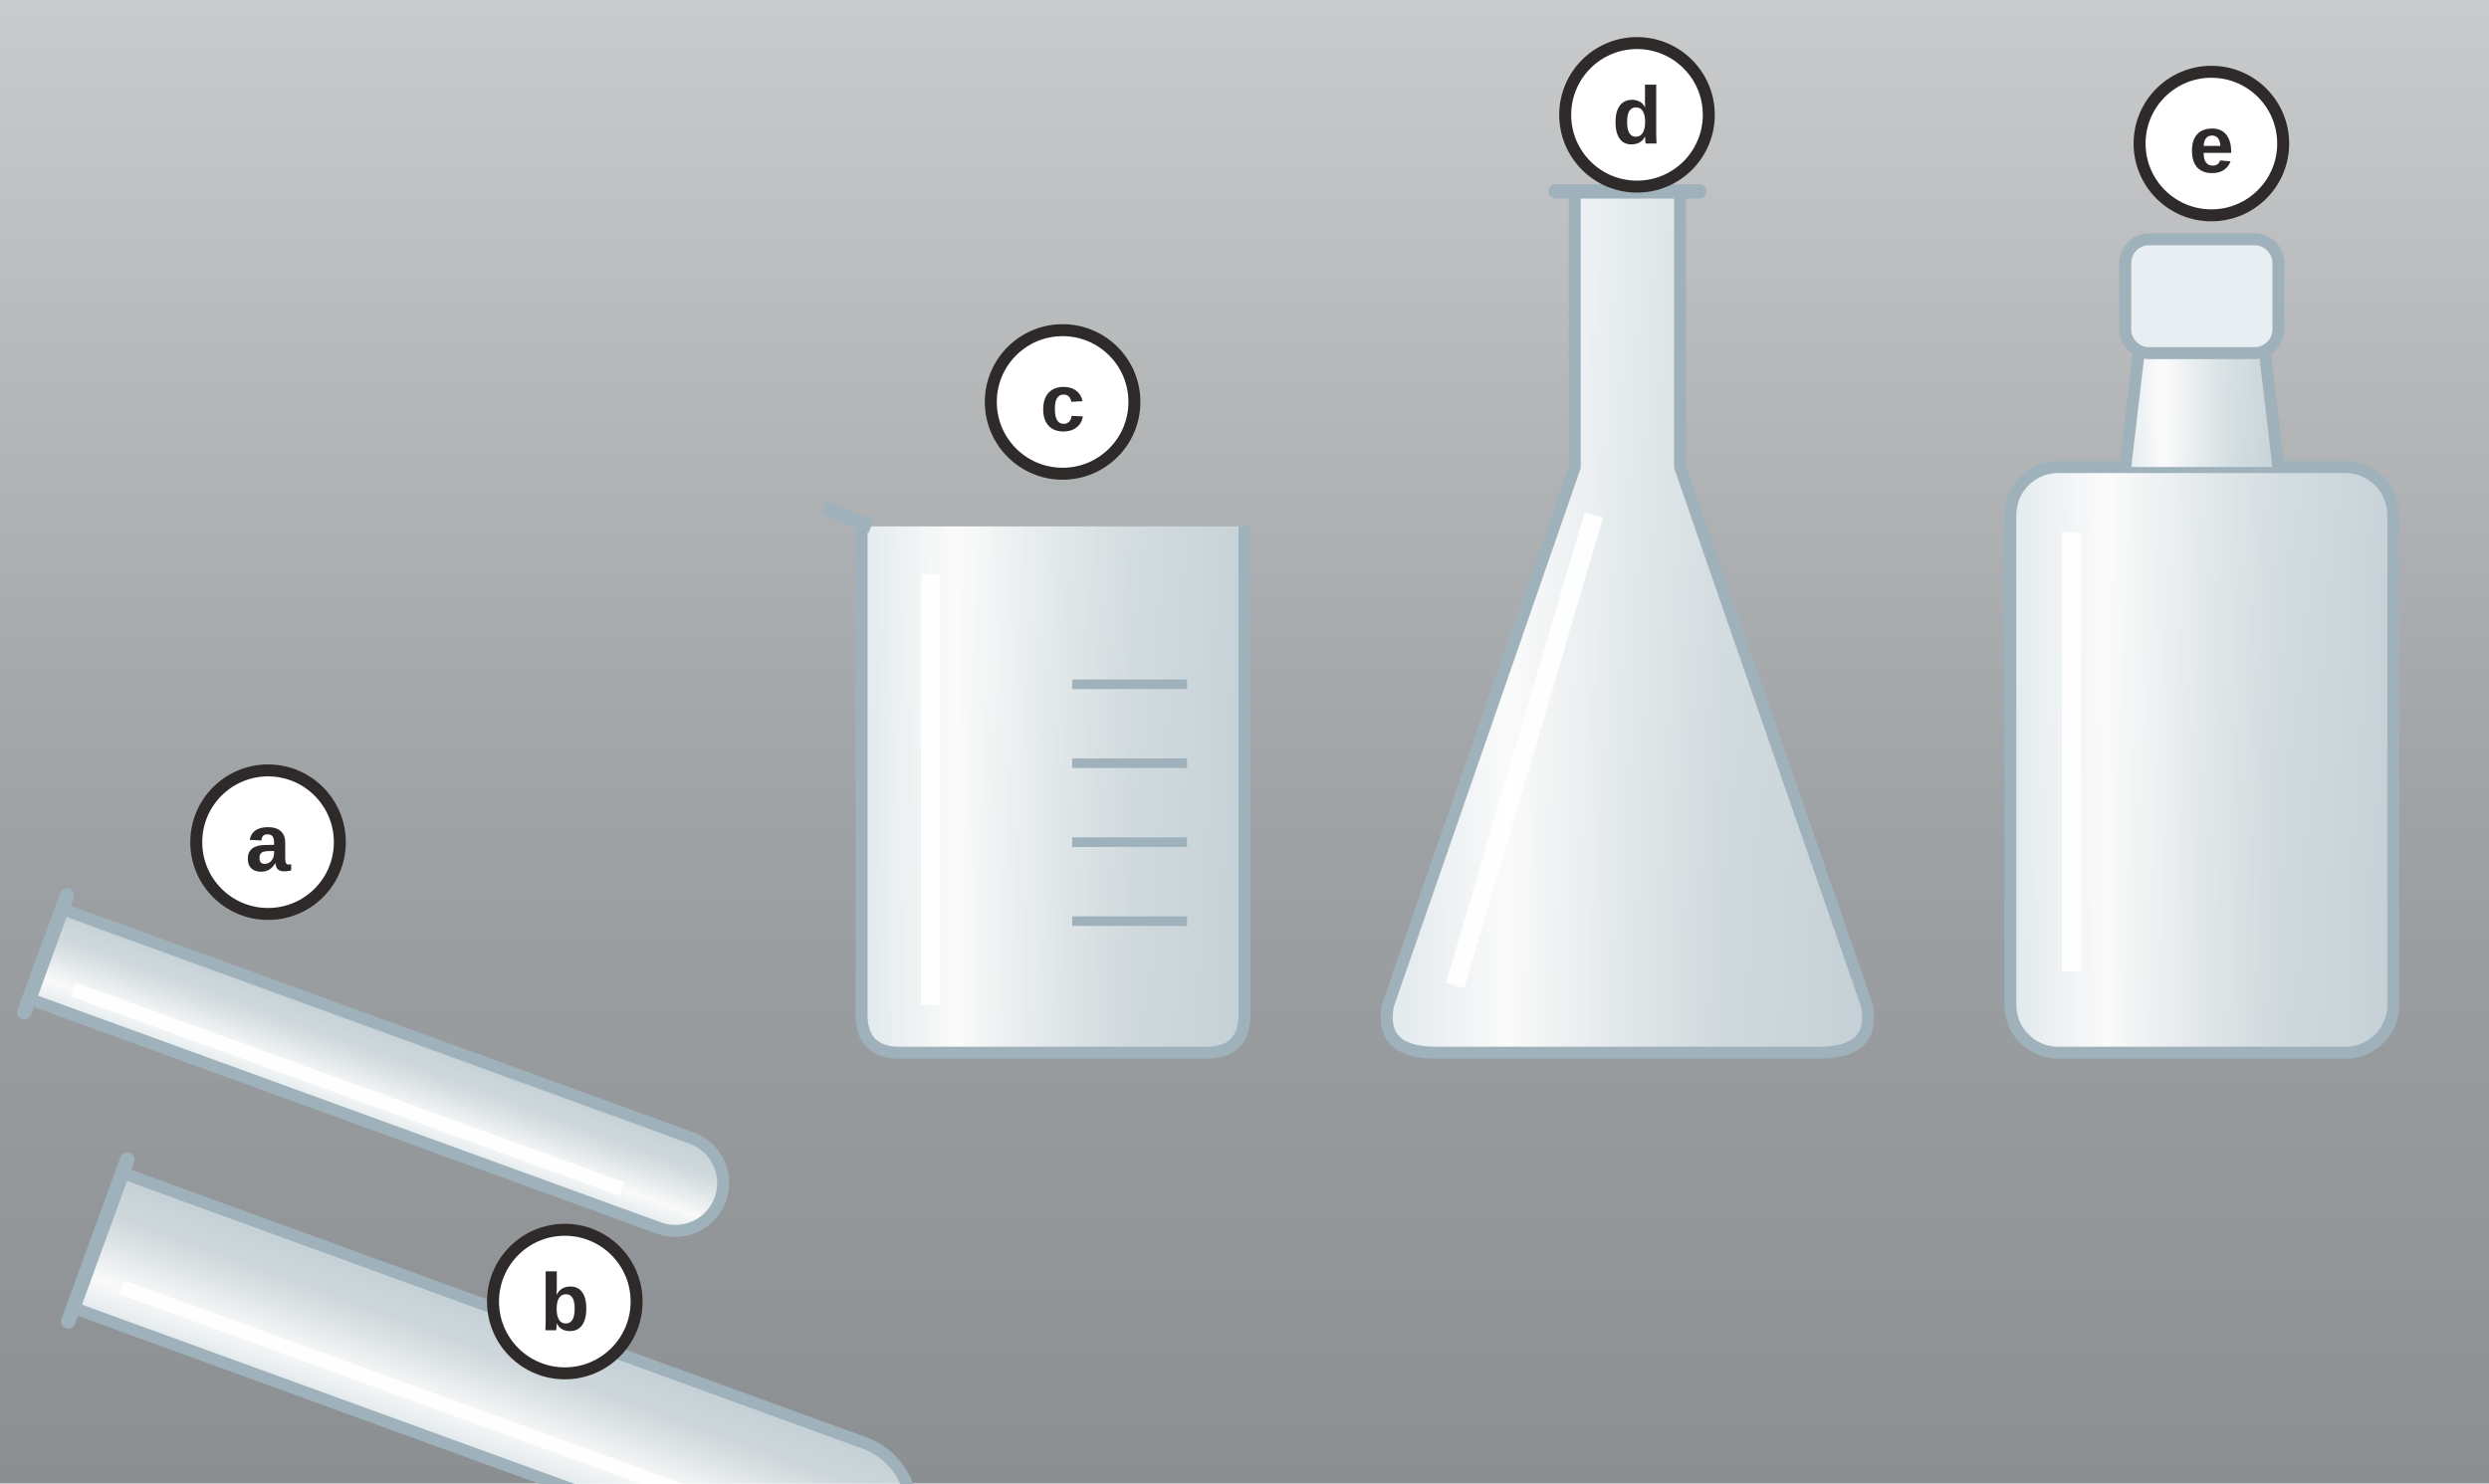
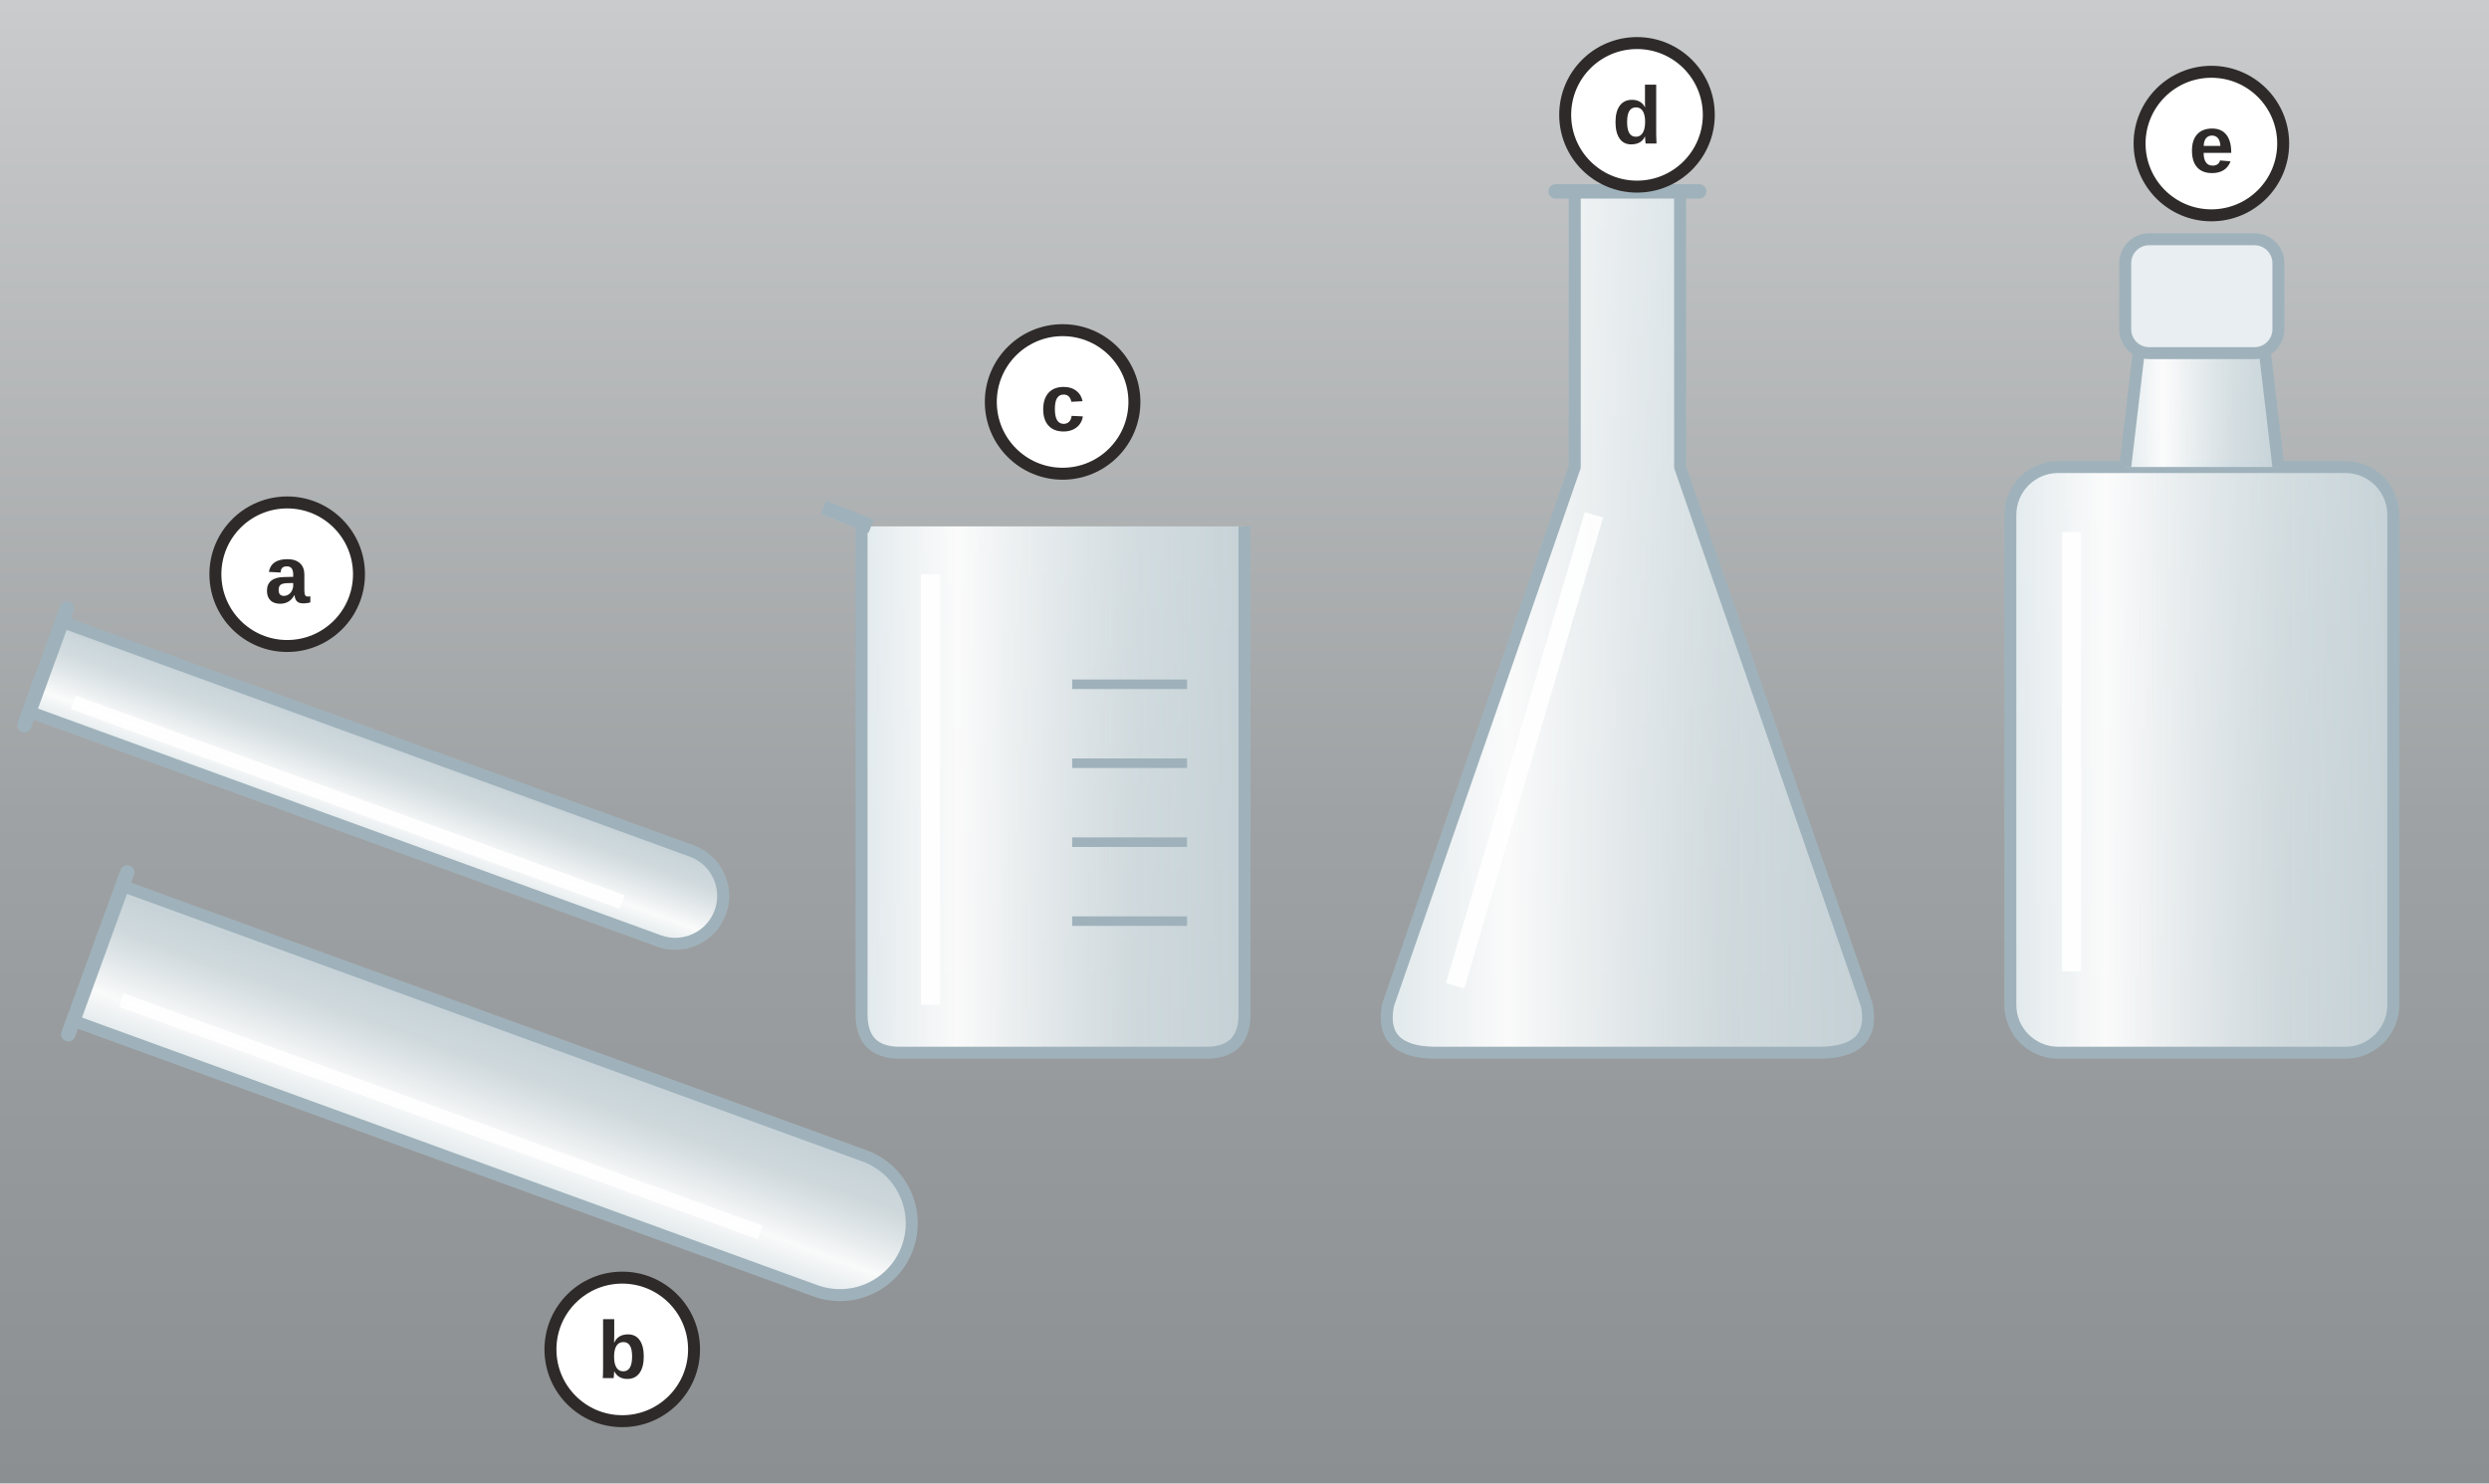
<svg xmlns="http://www.w3.org/2000/svg" viewBox="0 0 520 310" width="520" height="310" font-family="Arial, Helvetica, sans-serif">
  <defs>
    <linearGradient id="bg" x1="0" y1="0" x2="0" y2="1">
      <stop offset="0" stop-color="#C9CBCC" />
      <stop offset=".55" stop-color="#9FA2A4" />
      <stop offset="1" stop-color="#8C8F91" />
    </linearGradient>
    <linearGradient id="glass" x1="0" x2="1">
      <stop offset="0" stop-color="#E9F1F4" stop-opacity=".9" />
      <stop offset=".25" stop-color="#FFFFFF" stop-opacity=".95" />
      <stop offset=".7" stop-color="#DDE8EC" stop-opacity=".8" />
      <stop offset="1" stop-color="#C9D6DC" stop-opacity=".9" />
    </linearGradient>
  </defs>
  <rect width="520" height="310" fill="url(#bg)" />
-   <g transform="rotate(-70 80.0 225.0)">
-     <path d="M70 150 L70 290.0 A10.0 10.0 0 0 0 90 290.0 L90 150" fill="url(#glass)" stroke="#9FB2BB" stroke-width="2.5" />
-     <path d="M67 150 h26" stroke="#9FB2BB" stroke-width="3" stroke-linecap="round" />
-     <path d="M75.0 158 L75.0 280" stroke="#fff" stroke-width="3" opacity=".9" />
+   <g transform="rotate(-70 80.0 165.0)">
+     <path d="M70 90 L70 230.0 A10.0 10.0 0 0 0 90 230.0 L90 90" fill="url(#glass)" stroke="#9FB2BB" stroke-width="2.5" />
+     <path d="M67 90 h26" stroke="#9FB2BB" stroke-width="3" stroke-linecap="round" />
+     <path d="M75.0 98 L75.0 220" stroke="#fff" stroke-width="3" opacity=".9" />
  </g>
-   <g transform="rotate(-70 105.0 290.0)">
-     <path d="M90 200 L90 365.0 A15.0 15.0 0 0 0 120 365.0 L120 200" fill="url(#glass)" stroke="#9FB2BB" stroke-width="2.5" />
-     <path d="M87 200 h36" stroke="#9FB2BB" stroke-width="3" stroke-linecap="round" />
-     <path d="M97.5 208 L97.5 350" stroke="#fff" stroke-width="3" opacity=".9" />
+   <g transform="rotate(-70 105.0 230.0)">
+     <path d="M90 140 L90 305.0 A15.0 15.0 0 0 0 120 305.0 L120 140" fill="url(#glass)" stroke="#9FB2BB" stroke-width="2.5" />
+     <path d="M87 140 h36" stroke="#9FB2BB" stroke-width="3" stroke-linecap="round" />
+     <path d="M97.5 148 L97.5 290" stroke="#fff" stroke-width="3" opacity=".9" />
  </g>
  <path d="M180 110 L180 212 Q180 220 188 220 L252 220 Q260 220 260 212 L260 110" fill="url(#glass)" stroke="#9FB2BB" stroke-width="2.5" />
  <path d="M172 106 L182 110" stroke="#9FB2BB" stroke-width="3" />
  <path d="M224.0 143.0 h24.0" stroke="#9FB2BB" stroke-width="2" />
  <path d="M224.0 159.5 h24.0" stroke="#9FB2BB" stroke-width="2" />
  <path d="M224.0 176.0 h24.0" stroke="#9FB2BB" stroke-width="2" />
  <path d="M224.0 192.5 h24.0" stroke="#9FB2BB" stroke-width="2" />
  <path d="M194.4 120 L194.4 210" stroke="#fff" stroke-width="4" opacity=".9" />
  <path d="M329.0 40 L329.0 97.6 L290 210 Q288 220 300 220 L380 220 Q392 220 390 210 L351.0 97.6 L351.0 40" fill="url(#glass)" stroke="#9FB2BB" stroke-width="2.5" stroke-linejoin="round" />
  <path d="M325.0 40 h30.0" stroke="#9FB2BB" stroke-width="3" stroke-linecap="round" />
  <path d="M333.0 107.6 L304 206" stroke="#fff" stroke-width="4" opacity=".9" />
  <rect x="420" y="97.6" width="80" height="122.4" rx="10" fill="url(#glass)" stroke="#9FB2BB" stroke-width="2.5" />
  <path d="M444.0 97.6 L447.2 70.4 L472.8 70.4 L476.0 97.6" fill="url(#glass)" stroke="#9FB2BB" stroke-width="2.5" />
  <rect x="444.0" y="50" width="32.0" height="23.8" rx="5" fill="#E8EEF1" stroke="#9FB2BB" stroke-width="2.5" />
  <path d="M432.8 111.2 L432.8 203.0" stroke="#fff" stroke-width="4" opacity=".9" />
-   <circle cx="56" cy="176" r="15" fill="#fff" stroke="#2E2A29" stroke-width="2.5" />
-   <text x="56" y="182" text-anchor="middle" font-size="17" font-weight="700" fill="#2E2A29">a</text>
-   <circle cx="118" cy="272" r="15" fill="#fff" stroke="#2E2A29" stroke-width="2.5" />
-   <text x="118" y="278" text-anchor="middle" font-size="17" font-weight="700" fill="#2E2A29">b</text>
+   <circle cx="60" cy="120" r="15" fill="#fff" stroke="#2E2A29" stroke-width="2.5" />
+   <text x="60" y="126" text-anchor="middle" font-size="17" font-weight="700" fill="#2E2A29">a</text>
+   <circle cx="130" cy="282" r="15" fill="#fff" stroke="#2E2A29" stroke-width="2.5" />
+   <text x="130" y="288" text-anchor="middle" font-size="17" font-weight="700" fill="#2E2A29">b</text>
  <circle cx="222" cy="84" r="15" fill="#fff" stroke="#2E2A29" stroke-width="2.5" />
  <text x="222" y="90" text-anchor="middle" font-size="17" font-weight="700" fill="#2E2A29">c</text>
  <circle cx="342" cy="24" r="15" fill="#fff" stroke="#2E2A29" stroke-width="2.5" />
  <text x="342" y="30" text-anchor="middle" font-size="17" font-weight="700" fill="#2E2A29">d</text>
  <circle cx="462" cy="30" r="15" fill="#fff" stroke="#2E2A29" stroke-width="2.5" />
  <text x="462" y="36" text-anchor="middle" font-size="17" font-weight="700" fill="#2E2A29">e</text>
</svg>
